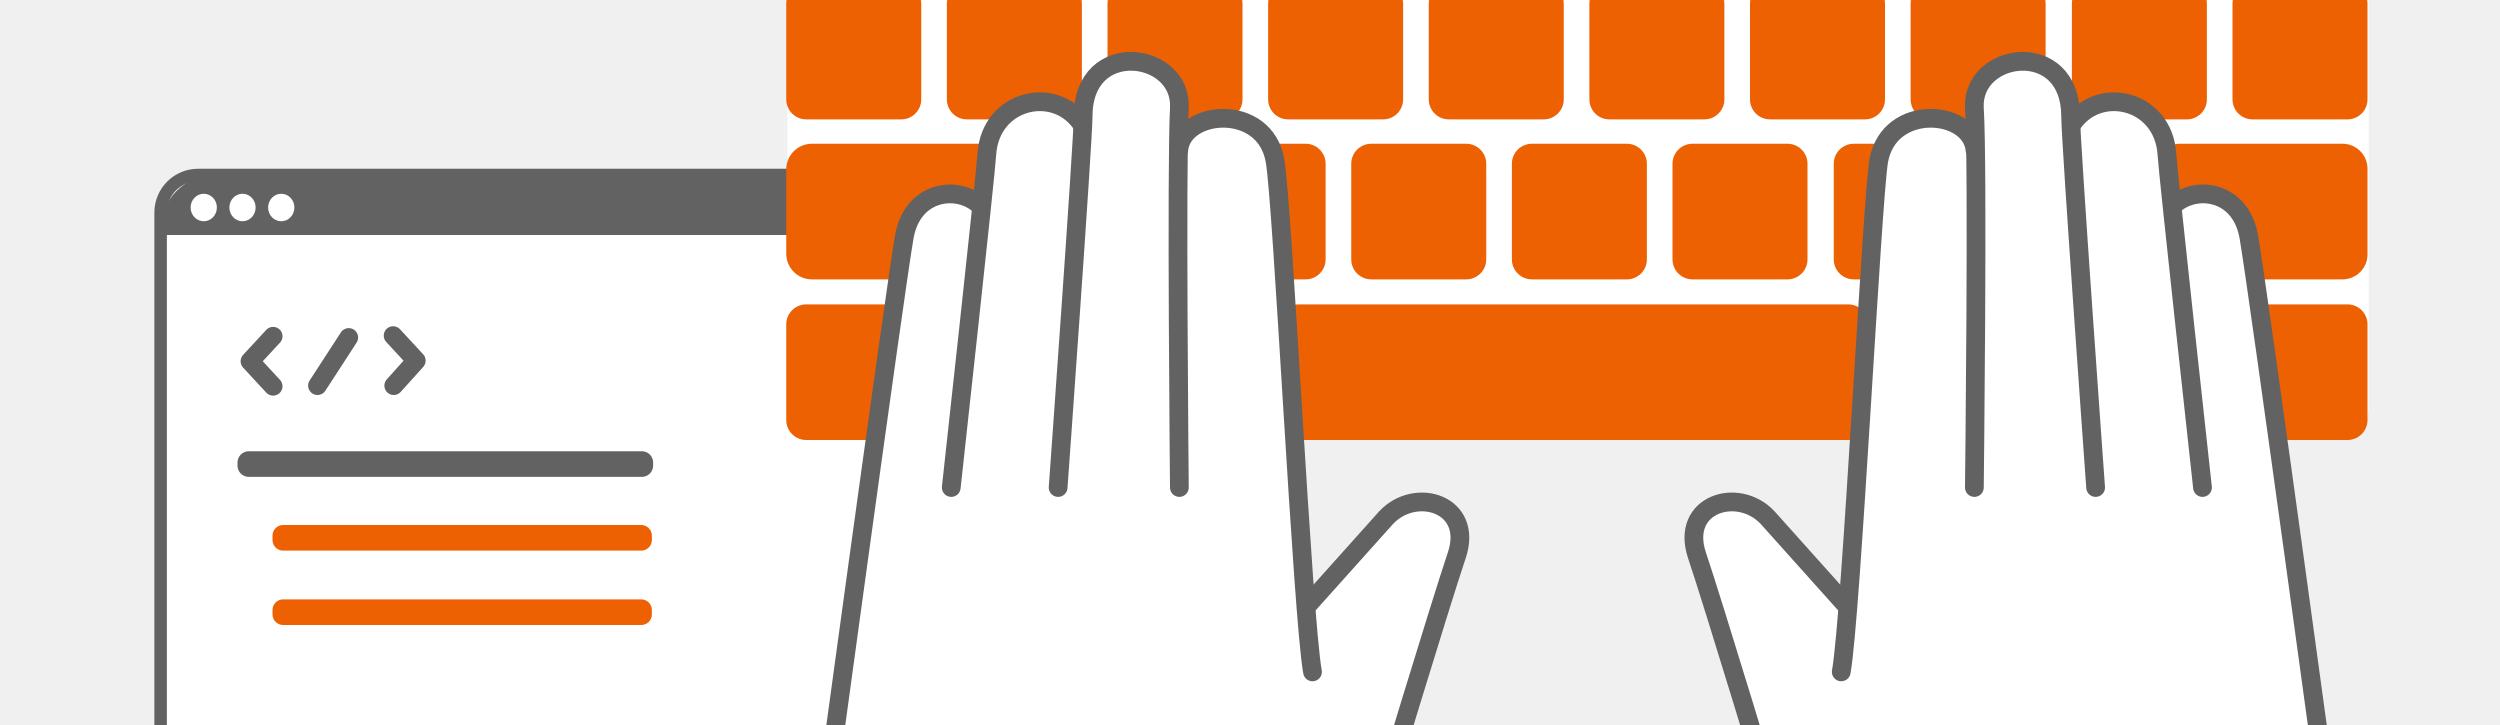
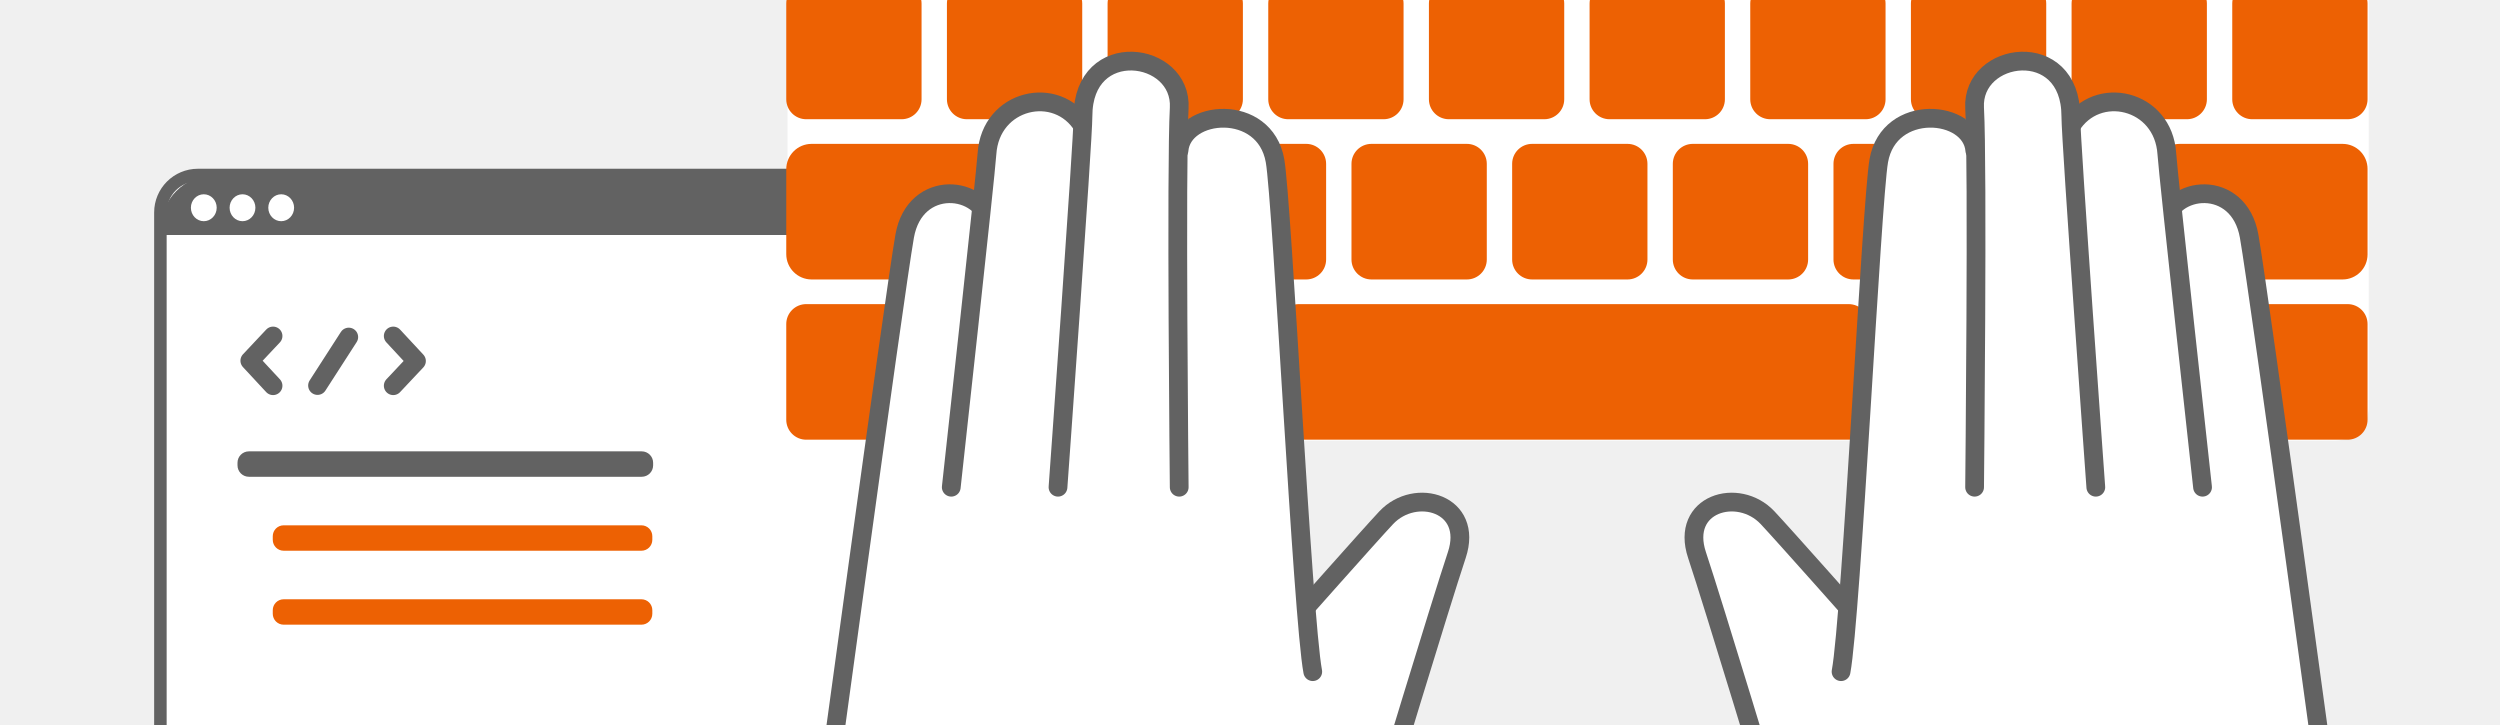
- <svg xmlns="http://www.w3.org/2000/svg" width="400" height="116">
+ <svg xmlns="http://www.w3.org/2000/svg" width="400" height="116" viewBox="0 0 400 116">
  <defs>
-     <style>.ua778,.u9980{fill:none}.u56ac,.ud673,.ua778{stroke:#626262;stroke-width:3px;stroke-linejoin:round}.u56ac,.ua778{stroke-linecap:round}.ucb03,.u32ad{fill:#ed6103}.u56ac,.ud673,.uf4e0{fill:#fff}.u030e{fill:#626262}.ucb03{isolation:isolate}</style>
+     <style>.uc059,.u77a4{fill:none;}.u77a4,.ua7b4,.u1d3e,.u6d7f,.u28f4{stroke:#626262;}.u77a4,.u1d3e,.u6d7f,.u28f4{stroke-width:3px;}.u77a4,.u1d3e,.u28f4{stroke-linejoin:round;}.u77a4,.u6d7f,.u28f4{stroke-linecap:round;}.ue044,.ub77f{fill:#ed6103;}.u2186,.ua7b4,.u1d3e,.u28f4{fill:#fff;}.u9ec4{fill:#626262;}.ua7b4{stroke-miterlimit:10;stroke-width:2px;}.u96f5{clip-path:url(#u65e4);}.ub40a{clip-path:url(#u0ed0);}.u405a{fill:url(#uf751);}.u6d7f{fill:#fff3ea;}.ub77f{isolation:isolate;}</style>
+     <clipPath id="u65e4">
+       <rect class="uc059" width="400" height="116" />
+     </clipPath>
+     <clipPath id="u0ed0">
+       <rect class="uc059" width="400" height="116" />
+     </clipPath>
+     <linearGradient id="uf751" x1="141.598" y1="970.88" x2="141.598" y2="978.842" gradientTransform="translate(79.902 -970.13)" gradientUnits="userSpaceOnUse">
+       <stop offset="0" stop-color="#fff" stop-opacity="0" />
+       <stop offset=".512" stop-color="#fff" />
+     </linearGradient>
  </defs>
-   <path d="M31.7 28h136.6c4.8 0 8.7 4 8.7 8.7v85.6c0 4.8-3.9 8.7-8.7 8.7h-134c-4.7 0-8.6-3.9-8.6-8.7V34a6 6 0 0 1 6-6Z" style="stroke-miterlimit:10;stroke-width:2px;fill:#fff;stroke:#626262" />
-   <path d="m43.7 53.8-3.7 4 3.7 4" class="ua778" />
-   <path d="m63 61.7 3.6-4-3.7-4" class="ua778" />
-   <path d="m55.8 54-5 7.7" style="fill:#fff3ea;stroke-linecap:round;stroke-width:3px;stroke:#626262" />
-   <rect width="66.5" height="4.1" x="38" y="72.2" class="u030e" rx="1.8" ry="1.8" />
-   <rect width="60.7" height="4.1" x="43.6" y="84" class="ucb03" rx="1.7" ry="1.7" />
-   <rect width="60.7" height="4.1" x="43.6" y="95.9" class="ucb03" rx="1.7" ry="1.7" />
-   <path d="M34.4 28h133.9c4.8 0 8.7 4 8.7 8.7v.9H25.7v-.9c0-4.8 3.9-8.7 8.7-8.7Z" class="u030e" />
-   <ellipse cx="32.6" cy="33.2" class="uf4e0" rx="2.1" ry="2.2" />
-   <ellipse cx="38.8" cy="33.2" class="uf4e0" rx="2.1" ry="2.2" />
-   <ellipse cx="45" cy="33.2" class="uf4e0" rx="2.1" ry="2.2" />
-   <path d="M134.3-11h236.4c4.6 0 8.3 3.7 8.3 8.3V65c0 3-2.4 5.4-5.4 5.4H131.4c-3 0-5.4-2.4-5.4-5.4V-2.7c0-4.6 3.7-8.3 8.3-8.3Z" class="uf4e0" />
-   <rect width="21.6" height="21.7" x="125.8" y="-2.6" class="u32ad" rx="3.2" ry="3.2" />
-   <rect width="21.6" height="21.7" x="151.5" y="-2.6" class="u32ad" rx="3.2" ry="3.2" />
-   <rect width="21.6" height="21.7" x="177.2" y="-2.6" class="u32ad" rx="3.2" ry="3.2" />
-   <rect width="21.6" height="21.7" x="202.9" y="-2.6" class="u32ad" rx="3.2" ry="3.2" />
-   <rect width="21.6" height="21.7" x="228.6" y="-2.6" class="u32ad" rx="3.2" ry="3.2" />
-   <rect width="21.6" height="21.7" x="254.3" y="-2.6" class="u32ad" rx="3.2" ry="3.2" />
-   <rect width="21.6" height="21.7" x="280" y="-2.6" class="u32ad" rx="3.2" ry="3.2" />
-   <rect width="21.6" height="21.7" x="305.7" y="-2.6" class="u32ad" rx="3.2" ry="3.2" />
-   <rect width="21.6" height="21.7" x="331.5" y="-2.6" class="u32ad" rx="3.2" ry="3.2" />
-   <rect width="21.6" height="21.7" x="357.2" y="-2.6" class="u32ad" rx="3.2" ry="3.2" />
-   <rect width="21.6" height="21.7" x="125.8" y="48.7" class="u32ad" rx="3.2" ry="3.2" />
-   <rect width="21.6" height="21.7" x="151.5" y="48.7" class="u32ad" rx="3.2" ry="3.2" />
-   <rect width="21.6" height="21.7" x="177.2" y="48.7" class="u32ad" rx="3.2" ry="3.2" />
-   <rect width="94.5" height="21.7" x="204.5" y="48.7" class="u32ad" rx="3.3" ry="3.3" />
-   <rect width="21.6" height="21.7" x="305.7" y="48.7" class="u32ad" rx="3.2" ry="3.2" />
-   <rect width="21.6" height="21.7" x="331.5" y="48.7" class="u32ad" rx="3.2" ry="3.2" />
-   <rect width="21.6" height="21.7" x="357.2" y="48.7" class="u32ad" rx="3.2" ry="3.2" />
-   <rect width="35" height="21.7" x="125.8" y="23" class="u32ad" rx="4.1" ry="4.1" />
-   <rect width="21.6" height="21.7" x="190.5" y="23" class="u32ad" rx="3.2" ry="3.2" />
-   <rect width="21.6" height="21.7" x="216.2" y="23" class="u32ad" rx="3.2" ry="3.2" />
-   <rect width="21.6" height="21.7" x="241.9" y="23" class="u32ad" rx="3.2" ry="3.2" />
-   <rect width="21.6" height="21.7" x="267.6" y="23" class="u32ad" rx="3.2" ry="3.2" />
-   <rect width="21.6" height="21.7" x="293.4" y="23" class="u32ad" rx="3.2" ry="3.2" />
-   <rect width="34" height="21.7" x="344.8" y="23" class="u32ad" rx="4" ry="4" />
-   <path d="M220.6 129.2s9.8-32.4 12.5-40.4c2.7-8.2-6.6-11-11.3-6l-15.5 17.3-17.7-13-11-17.5-19.1-33.5c-1.1-6.5-12.1-7.6-13.8 1.7C143.1 47 131 136 131 136" class="ud673" />
-   <path d="M152.2 78s5.5-50 5.7-53.4c.6-8.8 11.2-11.2 15.4-4.4" class="u56ac" />
-   <path d="m158.6 43 6-20.5 27.5 2 13 49 7 43-50.7-9-2.8-64.5z" class="uf4e0" />
-   <path d="M188.6 24c.6-6.5 13.8-7.6 15.4 1.7 1.2 6.5 4.4 73 6 81.8" class="u56ac" />
-   <path d="M169.3 78s4-55.4 4-59.4c0-12.6 15.9-10.4 15.4-1.3-.5 9.2 0 60.7 0 60.7" class="u56ac" />
-   <path d="M284 129.2s-9.8-32.4-12.5-40.4c-2.7-8.2 6.6-11 11.3-6l15.5 17.3 17.7-13 11-17.5L346 36.1c1.1-6.5 12.1-7.6 13.8 1.7 1.6 9.3 13.7 98.2 13.7 98.2" class="ud673" />
-   <path d="M352.4 78s-5.5-50-5.7-53.4c-.6-8.8-11.2-11.2-15.4-4.4" class="u56ac" />
-   <path d="m346 43-6-20.5-27.5 2-13 49-7 43 50.8-9L346 43z" class="uf4e0" />
-   <path d="M316 24c-.6-6.5-13.7-7.6-15.4 1.7-1.1 6.5-4.4 73-6 81.8" class="u56ac" />
-   <path d="M335.3 78s-4-55.4-4-59.4c0-12.6-15.9-10.4-15.4-1.3.6 9.2 0 60.7 0 60.7" class="u56ac" />
+   <g class="u96f5">
+     <g class="ub40a">
+       <g id="u8e61">
+         <path id="u4713" class="ua7b4" d="m31.664,28h136.626c4.821,0,8.73,3.908,8.73,8.73v85.553c0,4.821-3.908,8.73-8.73,8.73H34.394c-4.821,0-8.73-3.908-8.73-8.73V34c0-3.314,2.686-6,6-6Z" />
+         <g id="u05b3">
+           <g id="uad82">
+             <path id="u358f" class="u77a4" d="m43.688,53.758l-3.717,3.953,3.717,4.003" />
+             <path id="ua9a5" class="u77a4" d="m62.918,61.714l3.717-3.953-3.717-4.003" />
+             <path id="u1dca" class="u6d7f" d="m55.801,53.928l-4.996,7.755" />
+           </g>
+           <rect class="u9ec4" x="38" y="72.217" width="66.5" height="4.066" rx="1.825" ry="1.825" />
+           <rect class="ub77f" x="43.642" y="84.05" width="60.73" height="4.066" rx="1.744" ry="1.744" />
+           <rect class="ub77f" x="43.642" y="95.884" width="60.73" height="4.066" rx="1.744" ry="1.744" />
+         </g>
+         <path id="ubd93" class="u9ec4" d="m34.394,28h133.896c4.821,0,8.73,3.908,8.73,8.73v.873H25.664v-.873c0-4.821,3.908-8.73,8.73-8.73Z" />
+         <ellipse id="u5b83" class="u2186" cx="32.607" cy="33.238" rx="2.064" ry="2.154" />
+         <ellipse id="ub1b0" class="u2186" cx="38.8" cy="33.238" rx="2.064" ry="2.154" />
+         <ellipse id="u9fbe" class="u2186" cx="44.991" cy="33.238" rx="2.064" ry="2.154" />
+       </g>
+       <rect class="u405a" x="143" y=".339" width="157" height="8.661" transform="translate(443 9.339) rotate(180)" />
+       <path class="u2186" d="m134.288-11h236.424c4.574,0,8.288,3.714,8.288,8.288v67.806c0,2.984-2.423,5.406-5.406,5.406h-242.187c-2.984,0-5.406-2.423-5.406-5.406V-2.712c0-4.574,3.714-8.288,8.288-8.288Z" />
+       <rect class="ue044" x="125.801" y="-2.618" width="21.649" height="21.694" rx="3.191" ry="3.191" />
+       <rect class="ue044" x="151.508" y="-2.618" width="21.649" height="21.694" rx="3.191" ry="3.191" />
+       <rect class="ue044" x="177.214" y="-2.618" width="21.649" height="21.694" rx="3.191" ry="3.191" />
+       <rect class="ue044" x="202.921" y="-2.618" width="21.649" height="21.694" rx="3.191" ry="3.191" />
+       <rect class="ue044" x="228.627" y="-2.618" width="21.649" height="21.694" rx="3.191" ry="3.191" />
+       <rect class="ue044" x="254.334" y="-2.618" width="21.649" height="21.694" rx="3.191" ry="3.191" />
+       <rect class="ue044" x="280.04" y="-2.618" width="21.649" height="21.694" rx="3.191" ry="3.191" />
+       <rect class="ue044" x="305.747" y="-2.618" width="21.649" height="21.694" rx="3.191" ry="3.191" />
+       <rect class="ue044" x="331.453" y="-2.618" width="21.649" height="21.694" rx="3.191" ry="3.191" />
+       <rect class="ue044" x="357.16" y="-2.618" width="21.649" height="21.694" rx="3.191" ry="3.191" />
+       <rect class="ue044" x="125.801" y="48.658" width="21.649" height="21.694" rx="3.191" ry="3.191" />
+       <rect class="ue044" x="151.508" y="48.658" width="21.649" height="21.694" rx="3.191" ry="3.191" />
+       <rect class="ue044" x="177.214" y="48.658" width="21.649" height="21.694" rx="3.191" ry="3.191" />
+       <rect class="ue044" x="204.541" y="48.658" width="94.528" height="21.694" rx="3.292" ry="3.292" />
+       <rect class="ue044" x="305.747" y="48.658" width="21.649" height="21.694" rx="3.191" ry="3.191" />
+       <rect class="ue044" x="331.453" y="48.658" width="21.649" height="21.694" rx="3.191" ry="3.191" />
+       <rect class="ue044" x="357.16" y="48.658" width="21.649" height="21.694" rx="3.191" ry="3.191" />
+       <rect class="ue044" x="125.801" y="23.02" width="34.965" height="21.694" rx="4.056" ry="4.056" />
+       <rect class="ue044" x="190.53" y="23.02" width="21.649" height="21.694" rx="3.191" ry="3.191" />
+       <rect class="ue044" x="216.237" y="23.02" width="21.649" height="21.694" rx="3.191" ry="3.191" />
+       <rect class="ue044" x="241.943" y="23.02" width="21.649" height="21.694" rx="3.191" ry="3.191" />
+       <rect class="ue044" x="267.65" y="23.02" width="21.649" height="21.694" rx="3.191" ry="3.191" />
+       <rect class="ue044" x="293.356" y="23.02" width="21.649" height="21.694" rx="3.191" ry="3.191" />
+       <rect class="ue044" x="344.769" y="23.02" width="34.039" height="21.694" rx="4.001" ry="4.001" />
+       <path class="u1d3e" d="m220.612,129.22s9.799-32.384,12.473-40.408c2.743-8.23-6.584-10.974-11.285-5.982-2.486,2.64-15.483,17.305-15.483,17.305l-17.676-13.125-10.974-17.402-19.204-33.47c-1.097-6.584-12.071-7.682-13.717,1.646-1.646,9.328-13.717,98.216-13.717,98.216" />
+       <path class="u28f4" d="m152.202,77.955s5.505-50.008,5.713-53.339c.549-8.779,11.212-11.194,15.363-4.39" />
+       <polygon class="u2186" points="158.596 43 164.596 22.5 192.096 24.5 205.096 73.5 212.096 116.5 161.357 107.468 158.596 43" />
+       <path class="u28f4" d="m188.641,24.066c.549-6.584,13.717-7.682,15.363,1.646,1.152,6.529,4.39,72.976,6.036,81.755" />
+       <path class="u28f4" d="m169.28,77.955s3.998-55.38,3.998-59.375c0-12.62,15.912-10.425,15.396-1.285-.52,9.209,0,60.66,0,60.66" />
+       <path class="u1d3e" d="m283.997,129.22s-9.799-32.384-12.473-40.408c-2.743-8.23,6.584-10.974,11.285-5.982,2.486,2.64,15.483,17.305,15.483,17.305l17.676-13.125,10.974-17.402,19.204-33.47c1.097-6.584,12.071-7.682,13.717,1.646,1.646,9.328,13.717,98.216,13.717,98.216" />
+       <path class="u28f4" d="m352.408,77.955s-5.505-50.008-5.713-53.339c-.549-8.779-11.212-11.194-15.363-4.39" />
+       <polygon class="u2186" points="346.013 43 340.013 22.5 312.513 24.5 299.513 73.5 292.513 116.5 343.253 107.468 346.013 43" />
+       <path class="u28f4" d="m315.968,24.066c-.549-6.584-13.717-7.682-15.363,1.646-1.152,6.529-4.39,72.976-6.036,81.755" />
+       <path class="u28f4" d="m335.33,77.955s-3.998-55.38-3.998-59.375c0-12.62-15.912-10.425-15.396-1.285.52,9.209,0,60.66,0,60.66" />
+     </g>
+     <rect class="uc059" width="400" height="116" />
+     <rect class="uc059" width="400" height="116" />
+   </g>
</svg>
